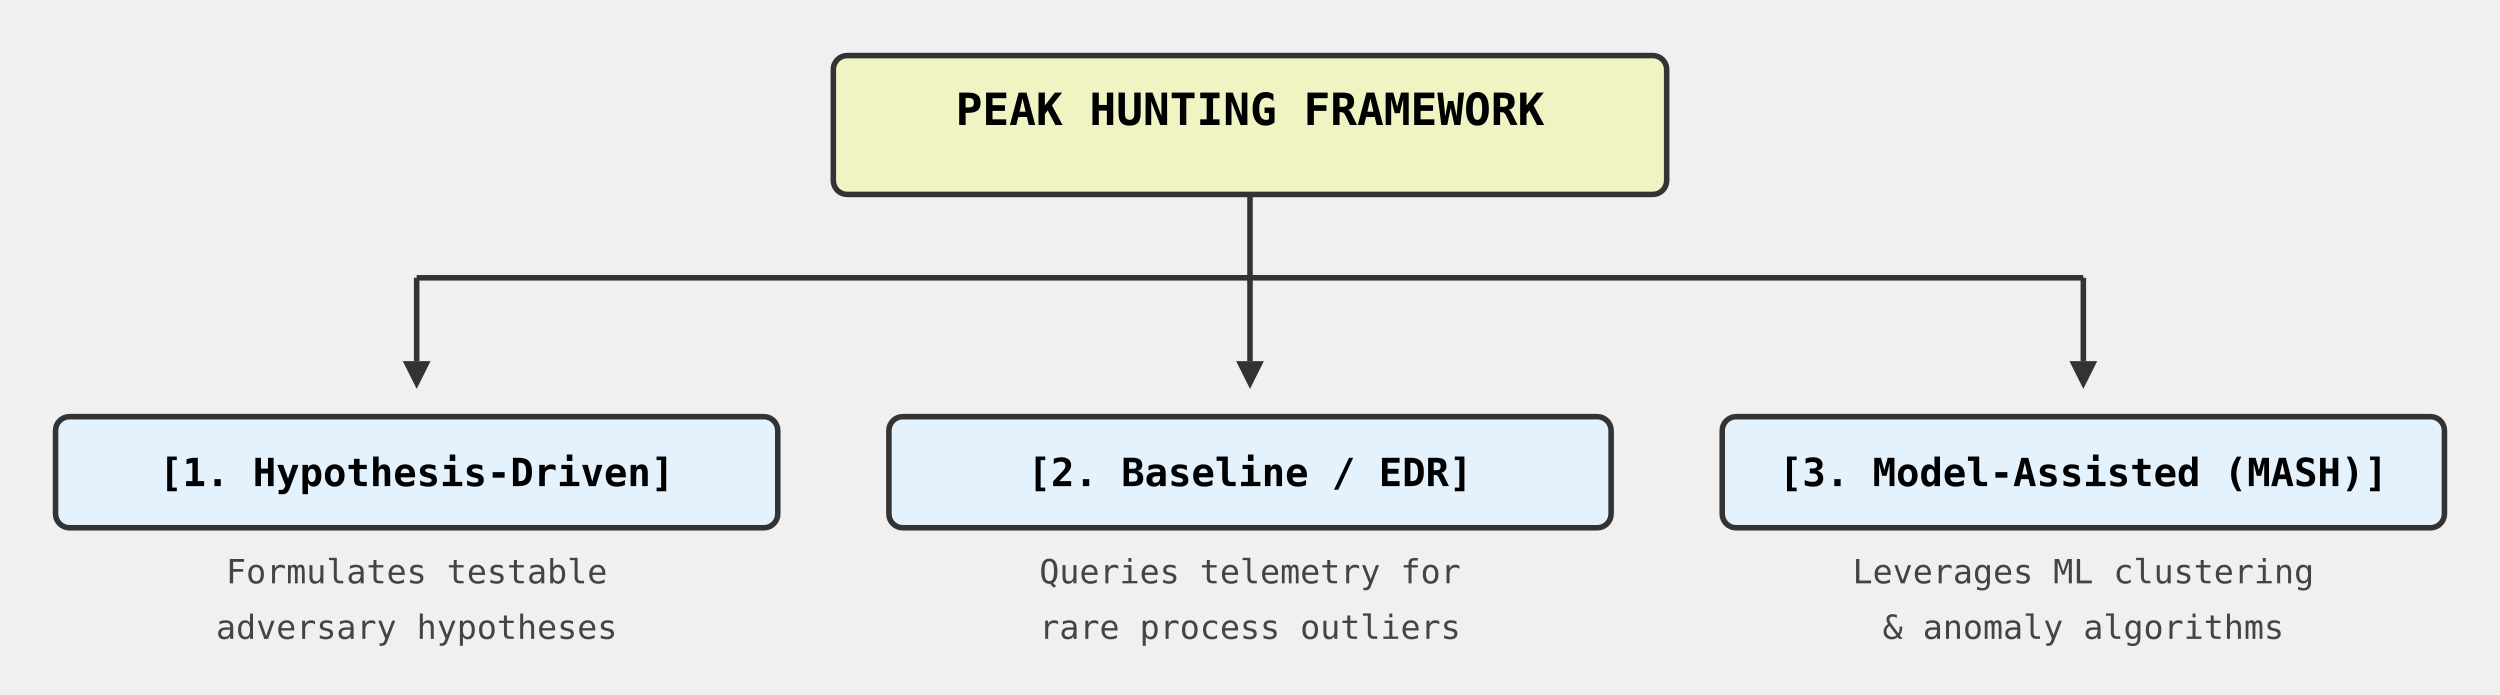
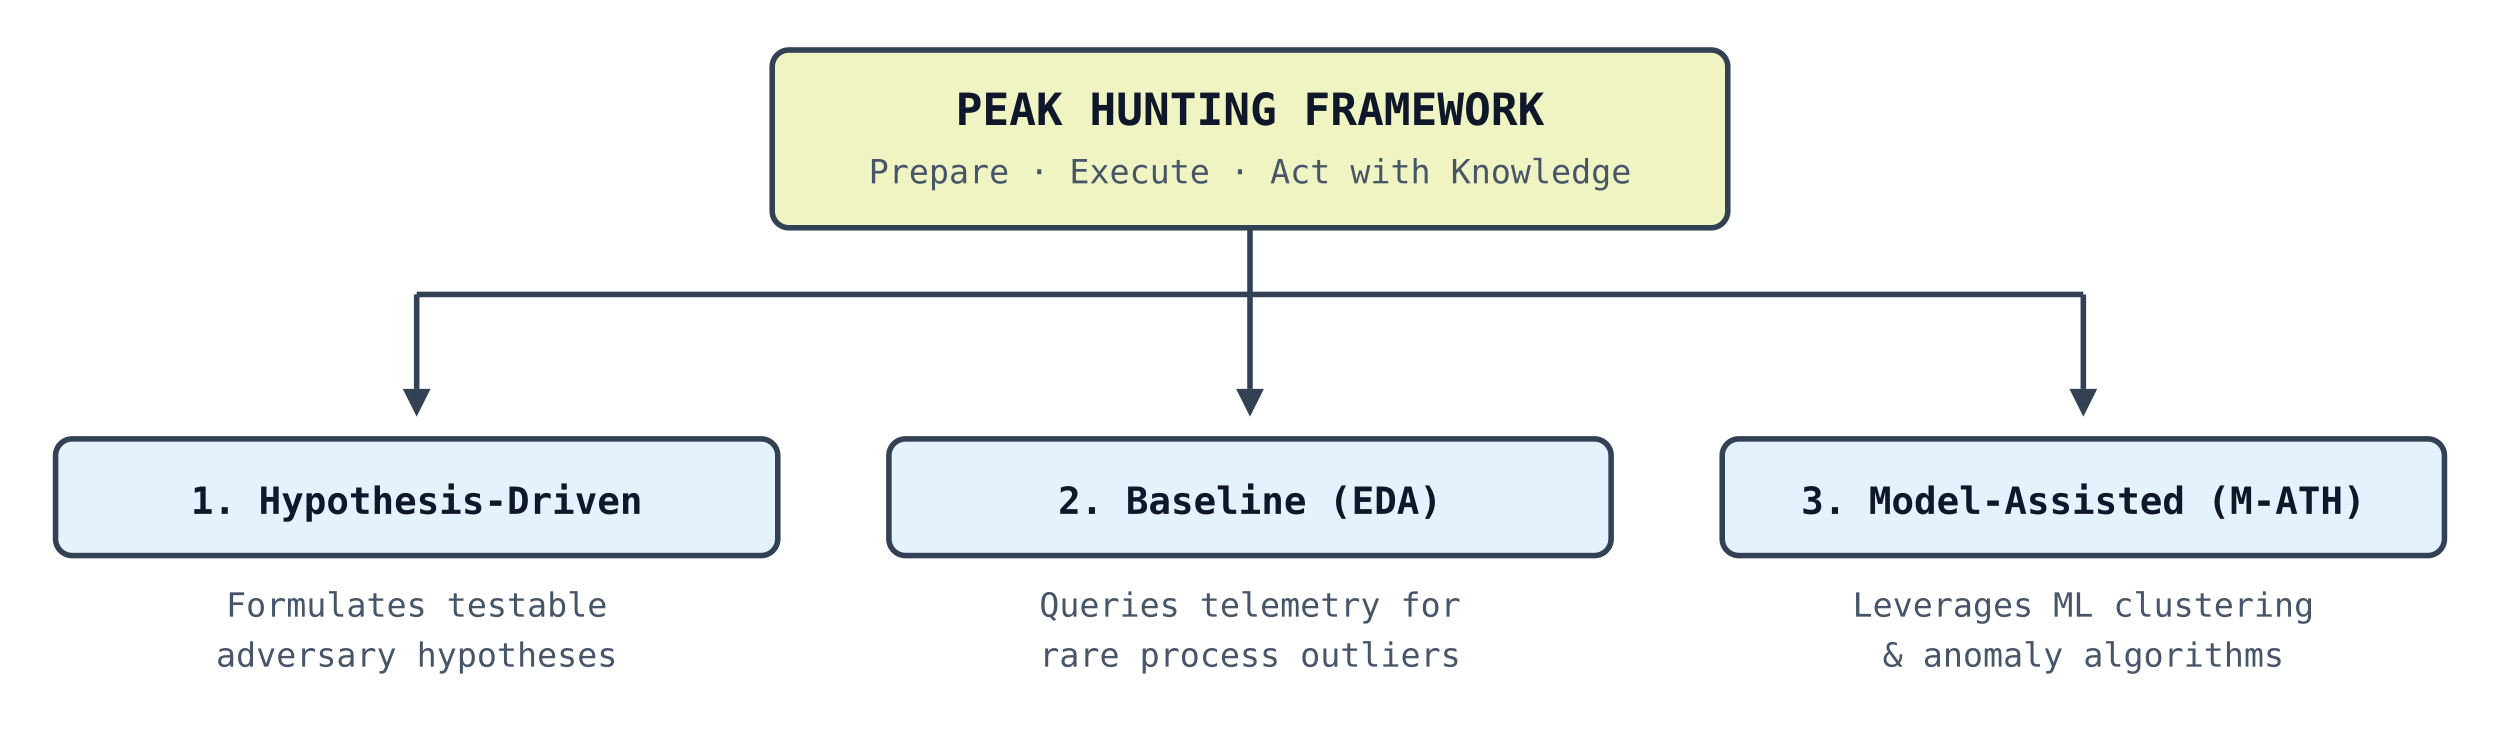
- <svg xmlns="http://www.w3.org/2000/svg" viewBox="0 0 900 250" width="100%" height="100%">
+ <svg xmlns="http://www.w3.org/2000/svg" viewBox="0 0 900 270" width="100%" height="100%" role="img" aria-labelledby="peak-title peak-desc">
+   <rect width="900" height="270" fill="#ffffff" />
  <style>
-     .box { fill: #f0f4c3; stroke: #333; stroke-width: 2; rx: 5; }
-     .box-sub { fill: #e3f2fd; stroke: #333; stroke-width: 2; rx: 5; }
-     .text-main { font-family: monospace; font-size: 16px; font-weight: bold; text-anchor: middle; alignment-baseline: middle; }
-     .text-sub { font-family: monospace; font-size: 14px; font-weight: bold; text-anchor: middle; }
-     .text-desc { font-family: monospace; font-size: 12px; fill: #444; text-anchor: middle; }
-     .line { stroke: #333; stroke-width: 2; }
-     .arrow { fill: #333; }
+     .box { fill: #f0f4c3; stroke: #334155; stroke-width: 2; }
+     .box-sub { fill: #e3f2fd; stroke: #334155; stroke-width: 2; }
+     .text-main { font-family: ui-monospace, SFMono-Regular, Menlo, monospace; font-size: 16px; font-weight: 700; fill: #0f172a; text-anchor: middle; }
+     .text-exp { font-family: ui-monospace, SFMono-Regular, Menlo, monospace; font-size: 12px; fill: #475569; text-anchor: middle; }
+     .text-sub { font-family: ui-monospace, SFMono-Regular, Menlo, monospace; font-size: 13.5px; font-weight: 700; fill: #0f172a; text-anchor: middle; }
+     .text-desc { font-family: ui-monospace, SFMono-Regular, Menlo, monospace; font-size: 12px; fill: #475569; text-anchor: middle; }
+     .line { stroke: #334155; stroke-width: 2; }
+     .arrow { fill: #334155; }
  </style>
-   <rect x="300" y="20" width="300" height="50" class="box" />
+   <rect x="278" y="18" width="344" height="64" rx="6" class="box" />
  <text x="450" y="45" class="text-main">PEAK HUNTING FRAMEWORK</text>
-   <line x1="450" y1="70" x2="450" y2="100" class="line" />
-   <line x1="150" y1="100" x2="750" y2="100" class="line" />
-   <line x1="150" y1="100" x2="150" y2="130" class="line" />
-   <line x1="450" y1="100" x2="450" y2="130" class="line" />
-   <line x1="750" y1="100" x2="750" y2="130" class="line" />
-   <polygon points="145,130 155,130 150,140" class="arrow" />
-   <polygon points="445,130 455,130 450,140" class="arrow" />
-   <polygon points="745,130 755,130 750,140" class="arrow" />
-   <rect x="20" y="150" width="260" height="40" class="box-sub" />
-   <text x="150" y="175" class="text-sub">[1. Hypothesis-Driven]</text>
-   <text x="150" y="210" class="text-desc">Formulates testable</text>
-   <text x="150" y="230" class="text-desc">adversary hypotheses</text>
-   <rect x="320" y="150" width="260" height="40" class="box-sub" />
-   <text x="450" y="175" class="text-sub">[2. Baseline / EDR]</text>
-   <text x="450" y="210" class="text-desc">Queries telemetry for</text>
-   <text x="450" y="230" class="text-desc">rare process outliers</text>
-   <rect x="620" y="150" width="260" height="40" class="box-sub" />
-   <text x="750" y="175" class="text-sub">[3. Model-Assisted (MASH)]</text>
-   <text x="750" y="210" class="text-desc">Leverages ML clustering</text>
-   <text x="750" y="230" class="text-desc">&amp; anomaly algorithms</text>
+   <text x="450" y="66" class="text-exp">Prepare · Execute · Act with Knowledge</text>
+   <line x1="450" y1="82" x2="450" y2="106" class="line" />
+   <line x1="150" y1="106" x2="750" y2="106" class="line" />
+   <line x1="150" y1="106" x2="150" y2="140" class="line" />
+   <line x1="450" y1="106" x2="450" y2="140" class="line" />
+   <line x1="750" y1="106" x2="750" y2="140" class="line" />
+   <polygon points="145,140 155,140 150,150" class="arrow" />
+   <polygon points="445,140 455,140 450,150" class="arrow" />
+   <polygon points="745,140 755,140 750,150" class="arrow" />
+   <rect x="20" y="158" width="260" height="42" rx="6" class="box-sub" />
+   <text x="150" y="185" class="text-sub">1. Hypothesis-Driven</text>
+   <text x="150" y="222" class="text-desc">Formulates testable</text>
+   <text x="150" y="240" class="text-desc">adversary hypotheses</text>
+   <rect x="320" y="158" width="260" height="42" rx="6" class="box-sub" />
+   <text x="450" y="185" class="text-sub">2. Baseline (EDA)</text>
+   <text x="450" y="222" class="text-desc">Queries telemetry for</text>
+   <text x="450" y="240" class="text-desc">rare process outliers</text>
+   <rect x="620" y="158" width="260" height="42" rx="6" class="box-sub" />
+   <text x="750" y="185" class="text-sub">3. Model-Assisted (M-ATH)</text>
+   <text x="750" y="222" class="text-desc">Leverages ML clustering</text>
+   <text x="750" y="240" class="text-desc">&amp; anomaly algorithms</text>
</svg>
